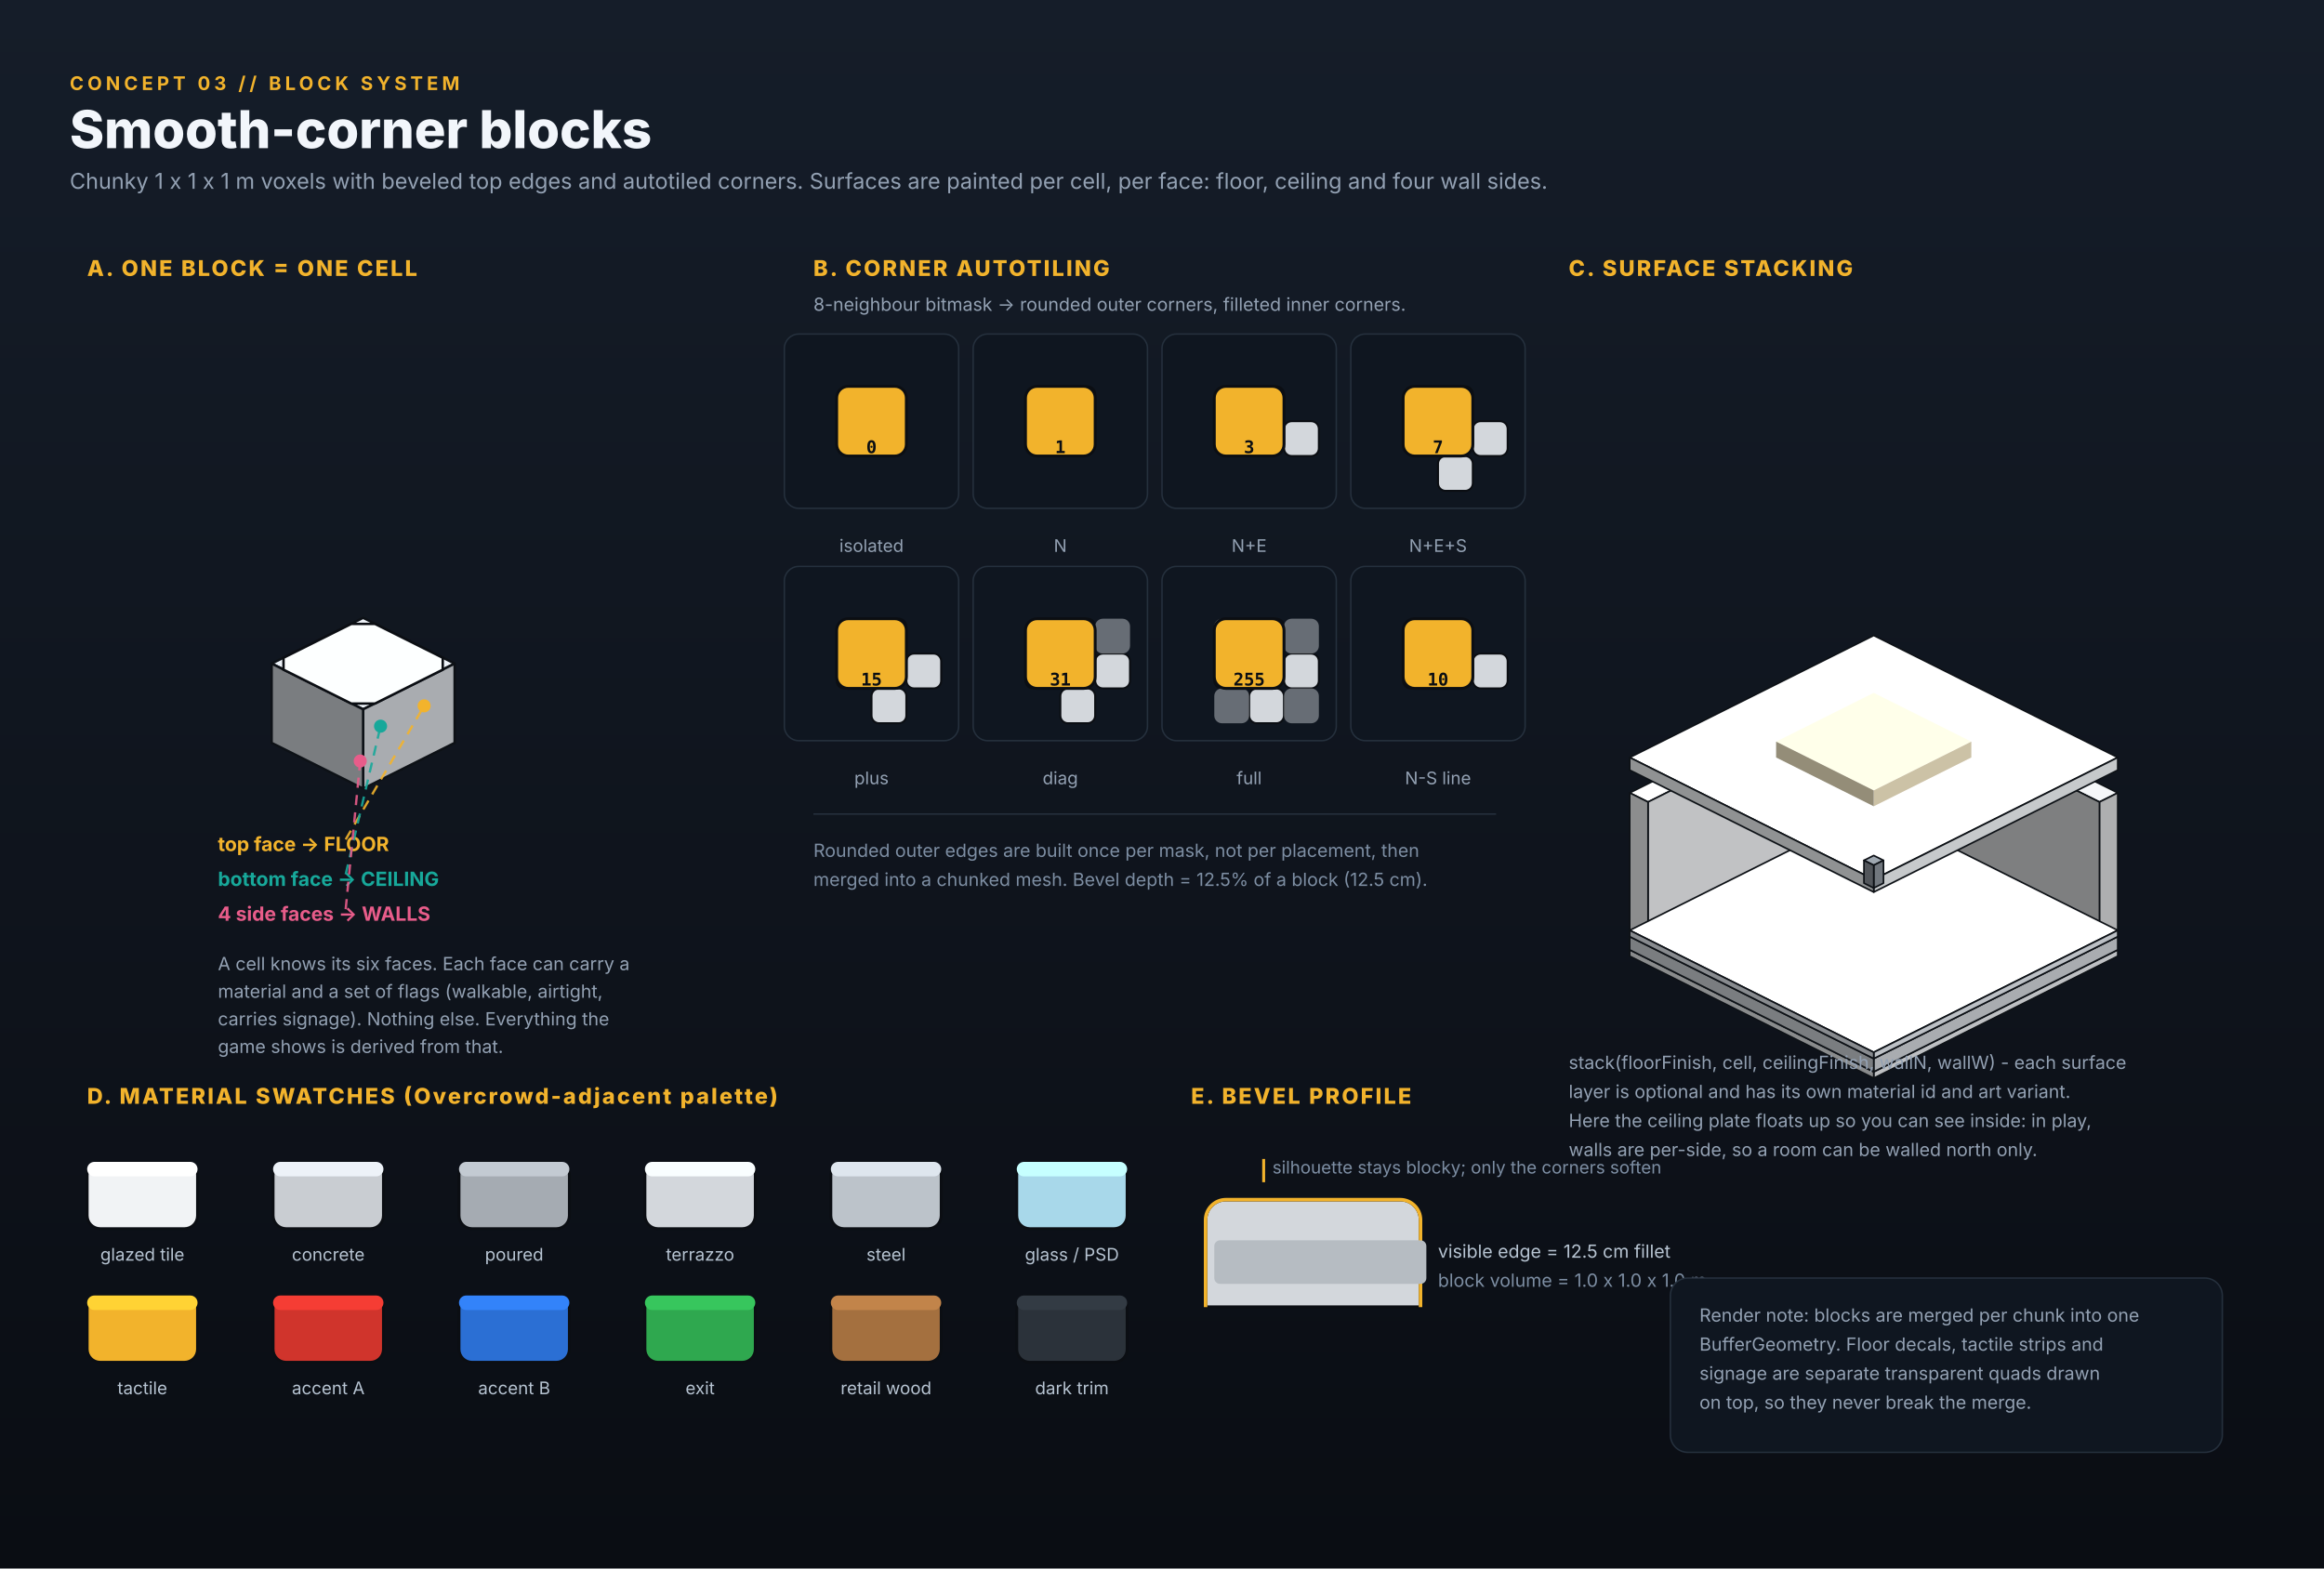
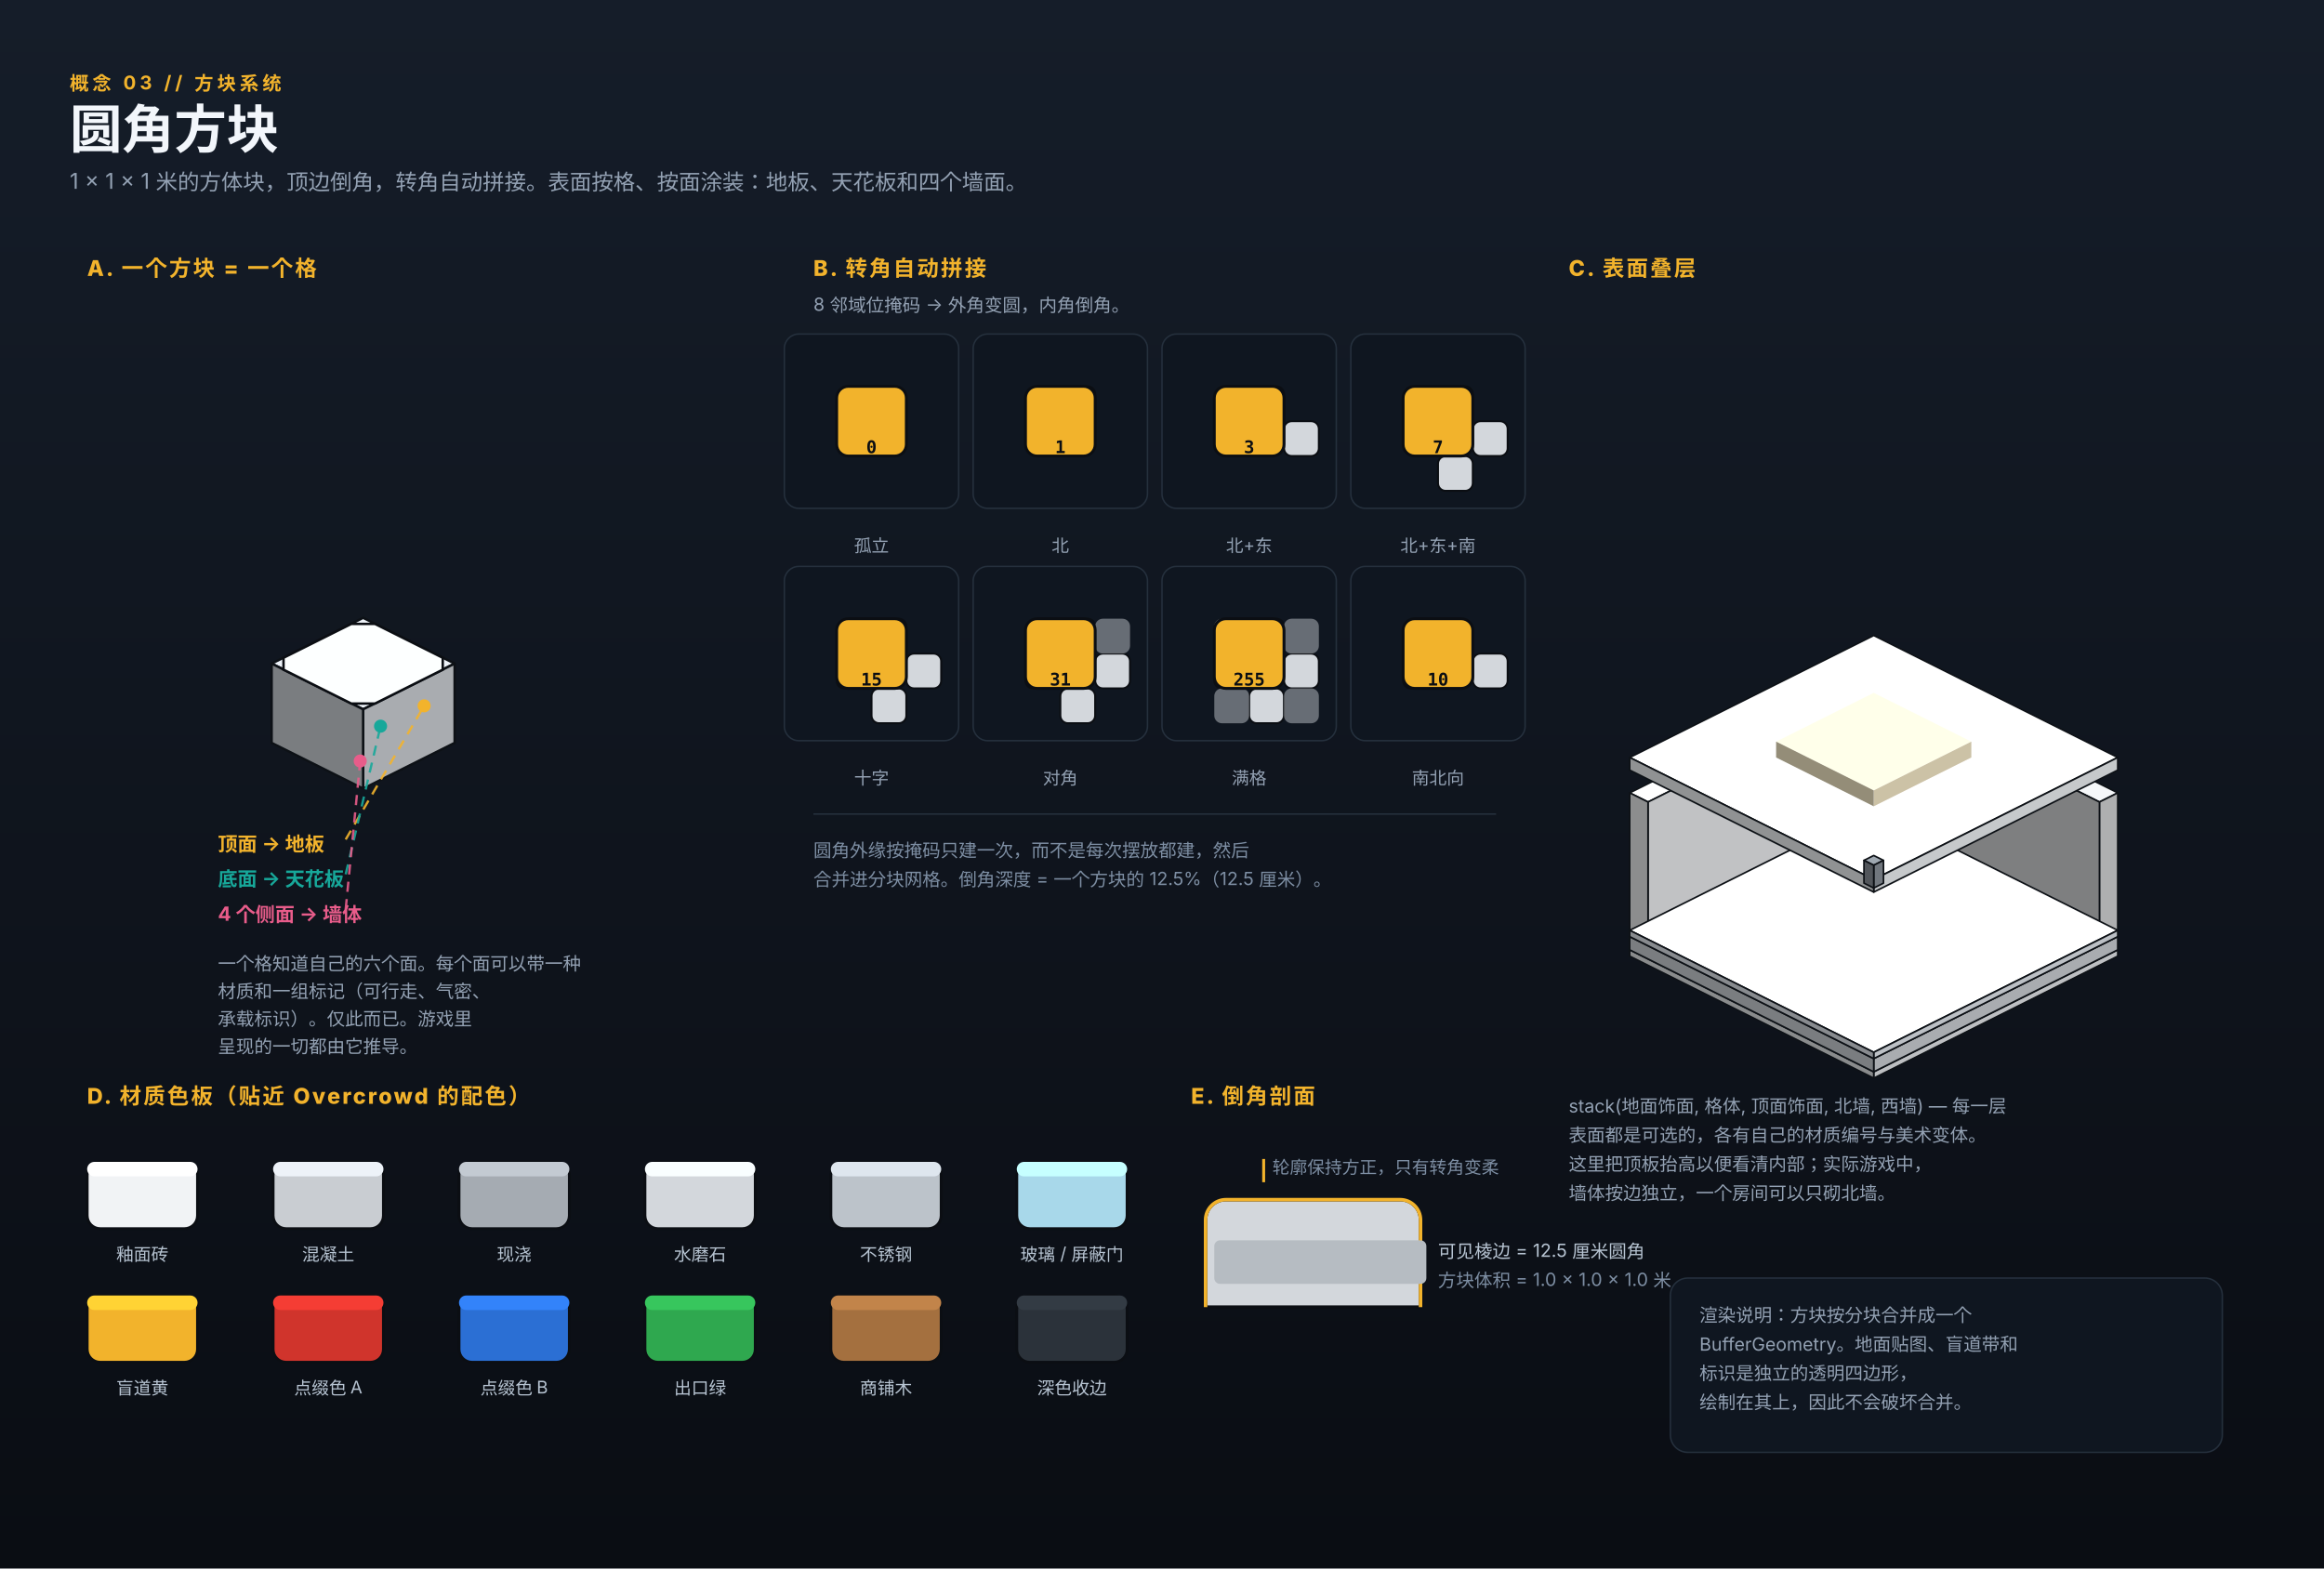
<svg xmlns="http://www.w3.org/2000/svg" viewBox="0 0 1600 1080" width="1600" height="1080" font-family="Inter,'Noto Sans SC','Source Han Sans SC','Microsoft YaHei','PingFang SC','Hiragino Sans GB',Segoe UI,Helvetica,Arial,sans-serif">
  <defs>
    <g id="person">
      <ellipse cx="0" cy="1" rx="11" ry="5" fill="#000" opacity=".32" />
      <rect x="-7.5" y="-30" width="15" height="31" rx="6.5" fill="currentColor" />
      <rect x="-7.5" y="-30" width="15" height="31" rx="6.5" fill="#000" opacity=".16" />
      <circle cx="0" cy="-36" r="7.4" fill="#c98d63" />
      <path d="M-7.6 -38 a7.6 7.6 0 0 1 15.2 0 z" fill="#22272f" />
    </g>
    <g id="personBag">
      <use href="#person" />
      <rect x="9" y="-21" width="12" height="16" rx="3" fill="#f2b32c" stroke="#0b0e13" stroke-width="1.2" />
    </g>
    <g id="personSeat">
      <ellipse cx="0" cy="1" rx="11" ry="5" fill="#000" opacity=".3" />
      <rect x="-8" y="-21" width="16" height="22" rx="7" fill="currentColor" />
      <rect x="-8" y="-21" width="16" height="22" rx="7" fill="#000" opacity=".2" />
      <circle cx="0" cy="-27" r="7.4" fill="#c98d63" />
      <path d="M-7.6 -29 a7.6 7.6 0 0 1 15.2 0 z" fill="#22272f" />
    </g>
    <pattern id="soilHatch" width="18" height="18" patternTransform="rotate(45)" patternUnits="userSpaceOnUse">
      <rect width="18" height="18" fill="#3b3229" />
      <line x1="0" y1="0" x2="0" y2="18" stroke="#4a4034" stroke-width="4" />
    </pattern>
    <linearGradient id="sheetBg" x1="0" y1="0" x2="0" y2="1">
      <stop offset="0" stop-color="#151d29" />
      <stop offset="1" stop-color="#0a0d13" />
    </linearGradient>
    <radialGradient id="glow" cx=".5" cy=".42" r=".62">
      <stop offset="0" stop-color="#2b3a52" stop-opacity=".8" />
      <stop offset="1" stop-color="#0c1017" stop-opacity="0" />
    </radialGradient>
    <filter id="soft" x="-50%" y="-50%" width="200%" height="200%">
      <feGaussianBlur stdDeviation="16" />
    </filter>
    <filter id="blur6" x="-50%" y="-50%" width="200%" height="200%">
      <feGaussianBlur stdDeviation="6" />
    </filter>
  </defs>
  <rect width="1600" height="1080" fill="url(#sheetBg)" />
-   <text x="48" y="62" fill="#f2b32c" font-size="13" font-weight="700" letter-spacing="2.6">CONCEPT 03 // BLOCK SYSTEM</text>
-   <text x="48" y="102" fill="#f2f6fb" font-size="36" font-weight="800">Smooth-corner blocks</text>
-   <text x="48" y="130" fill="#93a1b3" font-size="15">Chunky 1 x 1 x 1 m voxels with beveled top edges and autotiled corners. Surfaces are painted per cell, per face: floor, ceiling and four wall sides.</text>
-   <text x="60" y="190" fill="#f2b32c" font-size="15" font-weight="800" letter-spacing="1.4">A.  ONE BLOCK = ONE CELL</text>
+   <text x="48" y="62" fill="#f2b32c" font-size="13" font-weight="700" letter-spacing="2.6">概念 03 // 方块系统</text>
+   <text x="48" y="102" fill="#f2f6fb" font-size="36" font-weight="800">圆角方块</text>
+   <text x="48" y="130" fill="#93a1b3" font-size="15">1 × 1 × 1 米的方体块，顶边倒角，转角自动拼接。表面按格、按面涂装：地板、天花板和四个墙面。</text>
+   <text x="60" y="190" fill="#f2b32c" font-size="15" font-weight="800" letter-spacing="1.4">A.  一个方块 = 一个格</text>
  <g transform="translate(250,480) scale(2.1)">
    <polygon points="0,-26 30,-11 0,4 -30,-11" fill="rgb(238,243,249)" stroke="#0d1116" stroke-width="0.8" stroke-linejoin="round" />
    <polygon points="30,15 0,30 0,4 30,-11" fill="rgb(169,172,176)" stroke="#0d1116" stroke-width="0.8" stroke-linejoin="round" />
    <polygon points="-30,15 0,30 0,4 -30,-11" fill="rgb(122,125,128)" stroke="#0d1116" stroke-width="0.8" stroke-linejoin="round" />
    <polygon points="3.9,-24 26.1,-12.9 26.1,-9 3.9,2.1 -3.9,2.1 -26.1,-9 -26.1,-12.9 -3.9,-24" fill="rgb(253,255,255)" stroke="#0b0e13" stroke-width="0.8" />
  </g>
-   <text x="150" y="586" fill="#f2b32c" font-size="13.5" font-weight="700">top face   -&gt;   FLOOR</text>
-   <text x="150" y="610" fill="#17a89a" font-size="13.5" font-weight="700">bottom face   -&gt;   CEILING</text>
-   <text x="150" y="634" fill="#e85c8a" font-size="13.5" font-weight="700">4 side faces   -&gt;   WALLS</text>
+   <text x="150" y="586" fill="#f2b32c" font-size="13.5" font-weight="700">顶面  →  地板</text>
+   <text x="150" y="610" fill="#17a89a" font-size="13.5" font-weight="700">底面  →  天花板</text>
+   <text x="150" y="634" fill="#e85c8a" font-size="13.5" font-weight="700">4 个侧面  →  墙体</text>
  <path d="M238,578 L292,486" stroke="#f2b32c" stroke-width="1.6" stroke-dasharray="7 5" opacity=".9" fill="none" />
  <circle cx="292" cy="486" r="4.5" fill="#f2b32c" />
  <path d="M238,602 L262,500" stroke="#17a89a" stroke-width="1.6" stroke-dasharray="7 5" opacity=".9" fill="none" />
  <circle cx="262" cy="500" r="4.5" fill="#17a89a" />
  <path d="M238,626 L248,524" stroke="#e85c8a" stroke-width="1.6" stroke-dasharray="7 5" opacity=".9" fill="none" />
  <circle cx="248" cy="524" r="4.5" fill="#e85c8a" />
-   <text x="150" y="668" fill="#93a1b3" font-size="12.5">A cell knows its six faces. Each face can carry a</text>
-   <text x="150" y="687" fill="#93a1b3" font-size="12.5">material and a set of flags (walkable, airtight,</text>
-   <text x="150" y="706" fill="#93a1b3" font-size="12.5">carries signage). Nothing else. Everything the</text>
-   <text x="150" y="725" fill="#93a1b3" font-size="12.5">game shows is derived from that.</text>
-   <text x="560" y="190" fill="#f2b32c" font-size="15" font-weight="800" letter-spacing="1.4">B.  CORNER AUTOTILING</text>
-   <text x="560" y="214" fill="#93a1b3" font-size="12.5">8-neighbour bitmask -&gt; rounded outer corners, filleted inner corners.</text>
+   <text x="150" y="668" fill="#93a1b3" font-size="12.5">一个格知道自己的六个面。每个面可以带一种</text>
+   <text x="150" y="687" fill="#93a1b3" font-size="12.5">材质和一组标记（可行走、气密、</text>
+   <text x="150" y="706" fill="#93a1b3" font-size="12.5">承载标识）。仅此而已。游戏里</text>
+   <text x="150" y="725" fill="#93a1b3" font-size="12.5">呈现的一切都由它推导。</text>
+   <text x="560" y="190" fill="#f2b32c" font-size="15" font-weight="800" letter-spacing="1.4">B.  转角自动拼接</text>
+   <text x="560" y="214" fill="#93a1b3" font-size="12.5">8 邻域位掩码 → 外角变圆，内角倒角。</text>
  <rect x="540" y="230" width="120" height="120" rx="10" fill="#0f1620" stroke="#25303d" />
  <rect x="576" y="266" width="48" height="48" rx="8" fill="#f2b32c" stroke="#0b0e13" stroke-width="2" />
  <text x="600" y="312" fill="#0b0e13" font-size="12" font-weight="800" font-family="ui-monospace,Consolas,monospace" text-anchor="middle">0</text>
-   <text x="600" y="380" fill="#93a1b3" font-size="12" text-anchor="middle">isolated</text>
+   <text x="600" y="380" fill="#93a1b3" font-size="12" text-anchor="middle">孤立</text>
  <rect x="670" y="230" width="120" height="120" rx="10" fill="#0f1620" stroke="#25303d" />
  <rect x="730" y="266" width="24" height="24" rx="5.28" fill="#d3d7dc" stroke="#0b0e13" stroke-width="1.4" />
  <rect x="706" y="266" width="48" height="48" rx="8" fill="#f2b32c" stroke="#0b0e13" stroke-width="2" />
  <text x="730" y="312" fill="#0b0e13" font-size="12" font-weight="800" font-family="ui-monospace,Consolas,monospace" text-anchor="middle">1</text>
-   <text x="730" y="380" fill="#93a1b3" font-size="12" text-anchor="middle">N</text>
+   <text x="730" y="380" fill="#93a1b3" font-size="12" text-anchor="middle">北</text>
  <rect x="800" y="230" width="120" height="120" rx="10" fill="#0f1620" stroke="#25303d" />
  <rect x="860" y="266" width="24" height="24" rx="5.28" fill="#d3d7dc" stroke="#0b0e13" stroke-width="1.4" />
  <rect x="884" y="290" width="24" height="24" rx="5.28" fill="#d3d7dc" stroke="#0b0e13" stroke-width="1.4" />
  <rect x="836" y="266" width="48" height="48" rx="8" fill="#f2b32c" stroke="#0b0e13" stroke-width="2" />
  <text x="860" y="312" fill="#0b0e13" font-size="12" font-weight="800" font-family="ui-monospace,Consolas,monospace" text-anchor="middle">3</text>
-   <text x="860" y="380" fill="#93a1b3" font-size="12" text-anchor="middle">N+E</text>
+   <text x="860" y="380" fill="#93a1b3" font-size="12" text-anchor="middle">北+东</text>
  <rect x="930" y="230" width="120" height="120" rx="10" fill="#0f1620" stroke="#25303d" />
  <rect x="990" y="266" width="24" height="24" rx="5.28" fill="#d3d7dc" stroke="#0b0e13" stroke-width="1.4" />
  <rect x="1014" y="290" width="24" height="24" rx="5.28" fill="#d3d7dc" stroke="#0b0e13" stroke-width="1.4" />
  <rect x="990" y="314" width="24" height="24" rx="5.28" fill="#d3d7dc" stroke="#0b0e13" stroke-width="1.4" />
  <rect x="966" y="266" width="48" height="48" rx="8" fill="#f2b32c" stroke="#0b0e13" stroke-width="2" />
  <text x="990" y="312" fill="#0b0e13" font-size="12" font-weight="800" font-family="ui-monospace,Consolas,monospace" text-anchor="middle">7</text>
-   <text x="990" y="380" fill="#93a1b3" font-size="12" text-anchor="middle">N+E+S</text>
+   <text x="990" y="380" fill="#93a1b3" font-size="12" text-anchor="middle">北+东+南</text>
  <rect x="540" y="390" width="120" height="120" rx="10" fill="#0f1620" stroke="#25303d" />
  <rect x="600" y="426" width="24" height="24" rx="5.28" fill="#d3d7dc" stroke="#0b0e13" stroke-width="1.4" />
  <rect x="624" y="450" width="24" height="24" rx="5.28" fill="#d3d7dc" stroke="#0b0e13" stroke-width="1.4" />
  <rect x="600" y="474" width="24" height="24" rx="5.28" fill="#d3d7dc" stroke="#0b0e13" stroke-width="1.4" />
  <rect x="576" y="450" width="24" height="24" rx="5.28" fill="#d3d7dc" stroke="#0b0e13" stroke-width="1.4" />
  <rect x="576" y="426" width="48" height="48" rx="8" fill="#f2b32c" stroke="#0b0e13" stroke-width="2" />
  <text x="600" y="472" fill="#0b0e13" font-size="12" font-weight="800" font-family="ui-monospace,Consolas,monospace" text-anchor="middle">15</text>
-   <text x="600" y="540" fill="#93a1b3" font-size="12" text-anchor="middle">plus</text>
+   <text x="600" y="540" fill="#93a1b3" font-size="12" text-anchor="middle">十字</text>
  <rect x="670" y="390" width="120" height="120" rx="10" fill="#0f1620" stroke="#25303d" />
  <rect x="730" y="426" width="24" height="24" rx="5.28" fill="#d3d7dc" stroke="#0b0e13" stroke-width="1.4" />
  <rect x="754" y="450" width="24" height="24" rx="5.28" fill="#d3d7dc" stroke="#0b0e13" stroke-width="1.4" />
  <rect x="730" y="474" width="24" height="24" rx="5.28" fill="#d3d7dc" stroke="#0b0e13" stroke-width="1.4" />
  <rect x="706" y="450" width="24" height="24" rx="5.28" fill="#d3d7dc" stroke="#0b0e13" stroke-width="1.4" />
  <rect x="754" y="426" width="24" height="24" rx="5.28" fill="#d3d7dc" opacity=".45" stroke="none" />
  <rect x="706" y="426" width="48" height="48" rx="8" fill="#f2b32c" stroke="#0b0e13" stroke-width="2" />
  <text x="730" y="472" fill="#0b0e13" font-size="12" font-weight="800" font-family="ui-monospace,Consolas,monospace" text-anchor="middle">31</text>
-   <text x="730" y="540" fill="#93a1b3" font-size="12" text-anchor="middle">diag</text>
+   <text x="730" y="540" fill="#93a1b3" font-size="12" text-anchor="middle">对角</text>
  <rect x="800" y="390" width="120" height="120" rx="10" fill="#0f1620" stroke="#25303d" />
  <rect x="860" y="426" width="24" height="24" rx="5.28" fill="#d3d7dc" stroke="#0b0e13" stroke-width="1.4" />
  <rect x="884" y="450" width="24" height="24" rx="5.28" fill="#d3d7dc" stroke="#0b0e13" stroke-width="1.4" />
  <rect x="860" y="474" width="24" height="24" rx="5.28" fill="#d3d7dc" stroke="#0b0e13" stroke-width="1.4" />
  <rect x="836" y="450" width="24" height="24" rx="5.28" fill="#d3d7dc" stroke="#0b0e13" stroke-width="1.4" />
  <rect x="884" y="426" width="24" height="24" rx="5.28" fill="#d3d7dc" opacity=".45" stroke="none" />
  <rect x="884" y="474" width="24" height="24" rx="5.28" fill="#d3d7dc" opacity=".45" stroke="none" />
  <rect x="836" y="474" width="24" height="24" rx="5.28" fill="#d3d7dc" opacity=".45" stroke="none" />
  <rect x="836" y="426" width="24" height="24" rx="5.28" fill="#d3d7dc" opacity=".45" stroke="none" />
  <rect x="836" y="426" width="48" height="48" rx="8" fill="#f2b32c" stroke="#0b0e13" stroke-width="2" />
  <text x="860" y="472" fill="#0b0e13" font-size="12" font-weight="800" font-family="ui-monospace,Consolas,monospace" text-anchor="middle">255</text>
-   <text x="860" y="540" fill="#93a1b3" font-size="12" text-anchor="middle">full</text>
+   <text x="860" y="540" fill="#93a1b3" font-size="12" text-anchor="middle">满格</text>
  <rect x="930" y="390" width="120" height="120" rx="10" fill="#0f1620" stroke="#25303d" />
  <rect x="1014" y="450" width="24" height="24" rx="5.28" fill="#d3d7dc" stroke="#0b0e13" stroke-width="1.4" />
  <rect x="966" y="450" width="24" height="24" rx="5.28" fill="#d3d7dc" stroke="#0b0e13" stroke-width="1.4" />
  <rect x="966" y="426" width="48" height="48" rx="8" fill="#f2b32c" stroke="#0b0e13" stroke-width="2" />
  <text x="990" y="472" fill="#0b0e13" font-size="12" font-weight="800" font-family="ui-monospace,Consolas,monospace" text-anchor="middle">10</text>
-   <text x="990" y="540" fill="#93a1b3" font-size="12" text-anchor="middle">N-S line</text>
+   <text x="990" y="540" fill="#93a1b3" font-size="12" text-anchor="middle">南北向</text>
  <rect x="560" y="560" width="470" height="1" fill="#25303d" />
-   <text x="560" y="590" fill="#7d8ea3" font-size="12.5">Rounded outer edges are built once per mask, not per placement, then</text>
-   <text x="560" y="610" fill="#7d8ea3" font-size="12.5">merged into a chunked mesh. Bevel depth = 12.5% of a block (12.5 cm).</text>
-   <text x="1080" y="190" fill="#f2b32c" font-size="15" font-weight="800" letter-spacing="1.4">C.  SURFACE STACKING</text>
+   <text x="560" y="590" fill="#7d8ea3" font-size="12.5">圆角外缘按掩码只建一次，而不是每次摆放都建，然后</text>
+   <text x="560" y="610" fill="#7d8ea3" font-size="12.5">合并进分块网格。倒角深度 = 一个方块的 12.5%（12.5 厘米）。</text>
+   <text x="1080" y="190" fill="#f2b32c" font-size="15" font-weight="800" letter-spacing="1.4">C.  表面叠层</text>
  <g transform="translate(1290,570) scale(1.4)">
    <polygon points="0,-77.2 9,-72.7 -111,-12.7 -120,-17.2" fill="rgb(255,255,255)" stroke="#0d1116" stroke-width="0.8" stroke-linejoin="round" />
    <polygon points="9,-5.1 -111,54.9 -111,-12.7 9,-72.7" fill="rgb(193,194,196)" stroke="#0d1116" stroke-width="0.8" stroke-linejoin="round" />
    <polygon points="-120,50.4 -111,54.9 -111,-12.7 -120,-17.2" fill="rgb(140,141,142)" stroke="#0d1116" stroke-width="0.8" stroke-linejoin="round" />
    <polygon points="9,-72.7 120,-17.2 111,-12.7 0,-68.2" fill="rgb(245,247,249)" stroke="#0d1116" stroke-width="0.8" stroke-linejoin="round" />
    <polygon points="120,50.4 111,54.9 111,-12.7 120,-17.2" fill="rgb(174,175,176)" stroke="#0d1116" stroke-width="0.8" stroke-linejoin="round" />
    <polygon points="0,-0.6 111,54.9 111,-12.7 0,-68.2" fill="rgb(126,127,128)" stroke="#0d1116" stroke-width="0.8" stroke-linejoin="round" />
    <polygon points="0,0 120,60 0,120 -120,60" fill="rgb(255,255,255)" stroke="#0d1116" stroke-width="0.8" stroke-linejoin="round" />
    <polygon points="120,63.1 0,123.1 0,120 120,60" fill="rgb(189,191,194)" stroke="#0d1116" stroke-width="0.8" stroke-linejoin="round" />
    <polygon points="-120,63.1 0,123.1 0,120 -120,60" fill="rgb(137,139,140)" stroke="#0d1116" stroke-width="0.8" stroke-linejoin="round" />
    <polygon points="0,-6.5 120,53.5 0,113.5 -120,53.5" fill="rgb(238,243,249)" stroke="#0d1116" stroke-width="0.8" stroke-linejoin="round" />
    <polygon points="120,60 0,120 0,113.5 120,53.5" fill="rgb(169,172,176)" stroke="#0d1116" stroke-width="0.8" stroke-linejoin="round" />
    <polygon points="-120,60 0,120 0,113.5 -120,53.5" fill="rgb(122,125,128)" stroke="#0d1116" stroke-width="0.8" stroke-linejoin="round" />
    <polygon points="0,-70.4 4.8,-68 0,-65.6 -4.8,-68" fill="rgb(159,168,177)" stroke="#0d1116" stroke-width="0.8" stroke-linejoin="round" />
    <polygon points="4.8,-56.8 0,-54.4 0,-65.6 4.8,-68" fill="rgb(113,119,126)" stroke="#0d1116" stroke-width="0.8" stroke-linejoin="round" />
    <polygon points="-4.8,-56.8 0,-54.4 0,-65.6 -4.8,-68" fill="rgb(82,86,91)" stroke="#0d1116" stroke-width="0.8" stroke-linejoin="round" />
    <polygon points="0,-9.6 120,50.4 0,110.4 -120,50.4" fill="rgb(255,255,255)" stroke="#0d1116" stroke-width="0.8" stroke-linejoin="round" />
    <polygon points="120,53.5 0,113.5 0,110.4 120,50.4" fill="rgb(188,192,197)" stroke="#0d1116" stroke-width="0.8" stroke-linejoin="round" />
    <polygon points="-120,53.5 0,113.5 0,110.4 -120,50.4" fill="rgb(136,139,143)" stroke="#0d1116" stroke-width="0.8" stroke-linejoin="round" />
    <polygon points="84,-28.4 88.8,-26 84,-23.6 79.2,-26" fill="rgb(159,168,177)" stroke="#0d1116" stroke-width="0.8" stroke-linejoin="round" />
    <polygon points="88.8,-14.8 84,-12.4 84,-23.6 88.8,-26" fill="rgb(113,119,126)" stroke="#0d1116" stroke-width="0.8" stroke-linejoin="round" />
    <polygon points="79.2,-14.8 84,-12.4 84,-23.6 79.2,-26" fill="rgb(82,86,91)" stroke="#0d1116" stroke-width="0.8" stroke-linejoin="round" />
    <polygon points="-84,-28.4 -79.2,-26 -84,-23.6 -88.8,-26" fill="rgb(159,168,177)" stroke="#0d1116" stroke-width="0.8" stroke-linejoin="round" />
    <polygon points="-79.2,-14.8 -84,-12.4 -84,-23.6 -79.2,-26" fill="rgb(113,119,126)" stroke="#0d1116" stroke-width="0.8" stroke-linejoin="round" />
    <polygon points="-88.8,-14.8 -84,-12.4 -84,-23.6 -88.8,-26" fill="rgb(82,86,91)" stroke="#0d1116" stroke-width="0.8" stroke-linejoin="round" />
    <polygon points="0,-94.6 120,-34.6 0,25.4 -120,-34.6" fill="rgb(255,255,255)" stroke="#0d1116" stroke-width="0.8" stroke-linejoin="round" />
    <polygon points="120,-28.4 0,31.6 0,25.4 120,-34.6" fill="rgb(198,201,203)" stroke="#0d1116" stroke-width="0.8" stroke-linejoin="round" />
    <polygon points="-120,-28.4 0,31.6 0,25.4 -120,-34.6" fill="rgb(144,146,147)" stroke="#0d1116" stroke-width="0.8" stroke-linejoin="round" />
    <polygon points="0,-66.4 48,-42.4 0,-18.4 -48,-42.4" fill="rgb(255,255,234)" stroke="#0d1116" stroke-width="0" stroke-linejoin="round" />
    <polygon points="48,-34.6 0,-10.6 0,-18.4 48,-42.4" fill="rgb(204,194,166)" stroke="#0d1116" stroke-width="0" stroke-linejoin="round" />
    <polygon points="-48,-34.6 0,-10.6 0,-18.4 -48,-42.4" fill="rgb(148,141,120)" stroke="#0d1116" stroke-width="0" stroke-linejoin="round" />
    <polygon points="0,13.6 4.8,16 0,18.4 -4.8,16" fill="rgb(159,168,177)" stroke="#0d1116" stroke-width="0.8" stroke-linejoin="round" />
    <polygon points="4.8,27.2 0,29.6 0,18.4 4.8,16" fill="rgb(113,119,126)" stroke="#0d1116" stroke-width="0.8" stroke-linejoin="round" />
    <polygon points="-4.8,27.2 0,29.6 0,18.4 -4.8,16" fill="rgb(82,86,91)" stroke="#0d1116" stroke-width="0.8" stroke-linejoin="round" />
  </g>
-   <text x="1080" y="736" fill="#93a1b3" font-size="12.5">stack(floorFinish, cell, ceilingFinish, wallN, wallW)  -  each surface</text>
-   <text x="1080" y="756" fill="#93a1b3" font-size="12.5">layer is optional and has its own material id and art variant.</text>
-   <text x="1080" y="776" fill="#93a1b3" font-size="12.5">Here the ceiling plate floats up so you can see inside: in play,</text>
-   <text x="1080" y="796" fill="#93a1b3" font-size="12.5">walls are per-side, so a room can be walled north only.</text>
-   <text x="60" y="760" fill="#f2b32c" font-size="15" font-weight="800" letter-spacing="1.4">D.  MATERIAL SWATCHES  (Overcrowd-adjacent palette)</text>
+   <text x="1080" y="766" fill="#93a1b3" font-size="12.5">stack(地面饰面, 格体, 顶面饰面, 北墙, 西墙)  —  每一层</text>
+   <text x="1080" y="786" fill="#93a1b3" font-size="12.5">表面都是可选的，各有自己的材质编号与美术变体。</text>
+   <text x="1080" y="806" fill="#93a1b3" font-size="12.5">这里把顶板抬高以便看清内部；实际游戏中，</text>
+   <text x="1080" y="826" fill="#93a1b3" font-size="12.5">墙体按边独立，一个房间可以只砌北墙。</text>
+   <text x="60" y="760" fill="#f2b32c" font-size="15" font-weight="800" letter-spacing="1.4">D.  材质色板（贴近 Overcrowd 的配色）</text>
  <rect x="60" y="800" width="76" height="46" rx="9" fill="#f1f3f5" stroke="#0b0e13" stroke-width="2" />
  <rect x="60" y="800" width="76" height="10" rx="5" fill="rgb(255,255,255)" />
-   <text x="98" y="868" fill="#b7c4d2" font-size="12" text-anchor="middle">glazed tile</text>
+   <text x="98" y="868" fill="#b7c4d2" font-size="12" text-anchor="middle">釉面砖</text>
  <rect x="188" y="800" width="76" height="46" rx="9" fill="#c9cdd2" stroke="#0b0e13" stroke-width="2" />
  <rect x="188" y="800" width="76" height="10" rx="5" fill="rgb(237,242,248)" />
-   <text x="226" y="868" fill="#b7c4d2" font-size="12" text-anchor="middle">concrete</text>
+   <text x="226" y="868" fill="#b7c4d2" font-size="12" text-anchor="middle">混凝土</text>
  <rect x="316" y="800" width="76" height="46" rx="9" fill="#a5abb2" stroke="#0b0e13" stroke-width="2" />
  <rect x="316" y="800" width="76" height="10" rx="5" fill="rgb(195,202,210)" />
-   <text x="354" y="868" fill="#b7c4d2" font-size="12" text-anchor="middle">poured</text>
+   <text x="354" y="868" fill="#b7c4d2" font-size="12" text-anchor="middle">现浇</text>
  <rect x="444" y="800" width="76" height="46" rx="9" fill="#d3d7dc" stroke="#0b0e13" stroke-width="2" />
  <rect x="444" y="800" width="76" height="10" rx="5" fill="rgb(249,254,255)" />
-   <text x="482" y="868" fill="#b7c4d2" font-size="12" text-anchor="middle">terrazzo</text>
+   <text x="482" y="868" fill="#b7c4d2" font-size="12" text-anchor="middle">水磨石</text>
  <rect x="572" y="800" width="76" height="46" rx="9" fill="#bcc3ca" stroke="#0b0e13" stroke-width="2" />
  <rect x="572" y="800" width="76" height="10" rx="5" fill="rgb(222,230,238)" />
-   <text x="610" y="868" fill="#b7c4d2" font-size="12" text-anchor="middle">steel</text>
+   <text x="610" y="868" fill="#b7c4d2" font-size="12" text-anchor="middle">不锈钢</text>
  <rect x="700" y="800" width="76" height="46" rx="9" fill="#a8d8ea" stroke="#0b0e13" stroke-width="2" />
  <rect x="700" y="800" width="76" height="10" rx="5" fill="rgb(198,255,255)" />
-   <text x="738" y="868" fill="#b7c4d2" font-size="12" text-anchor="middle">glass / PSD</text>
+   <text x="738" y="868" fill="#b7c4d2" font-size="12" text-anchor="middle">玻璃 / 屏蔽门</text>
  <rect x="60" y="892" width="76" height="46" rx="9" fill="#f2b32c" stroke="#0b0e13" stroke-width="2" />
  <rect x="60" y="892" width="76" height="10" rx="5" fill="rgb(255,211,52)" />
-   <text x="98" y="960" fill="#b7c4d2" font-size="12" text-anchor="middle">tactile</text>
+   <text x="98" y="960" fill="#b7c4d2" font-size="12" text-anchor="middle">盲道黄</text>
  <rect x="188" y="892" width="76" height="46" rx="9" fill="#d0342c" stroke="#0b0e13" stroke-width="2" />
  <rect x="188" y="892" width="76" height="10" rx="5" fill="rgb(245,61,52)" />
-   <text x="226" y="960" fill="#b7c4d2" font-size="12" text-anchor="middle">accent A</text>
+   <text x="226" y="960" fill="#b7c4d2" font-size="12" text-anchor="middle">点缀色 A</text>
  <rect x="316" y="892" width="76" height="46" rx="9" fill="#2b6fd4" stroke="#0b0e13" stroke-width="2" />
  <rect x="316" y="892" width="76" height="10" rx="5" fill="rgb(51,131,250)" />
-   <text x="354" y="960" fill="#b7c4d2" font-size="12" text-anchor="middle">accent B</text>
+   <text x="354" y="960" fill="#b7c4d2" font-size="12" text-anchor="middle">点缀色 B</text>
  <rect x="444" y="892" width="76" height="46" rx="9" fill="#2fa84f" stroke="#0b0e13" stroke-width="2" />
  <rect x="444" y="892" width="76" height="10" rx="5" fill="rgb(55,198,93)" />
-   <text x="482" y="960" fill="#b7c4d2" font-size="12" text-anchor="middle">exit</text>
+   <text x="482" y="960" fill="#b7c4d2" font-size="12" text-anchor="middle">出口绿</text>
  <rect x="572" y="892" width="76" height="46" rx="9" fill="#a4703f" stroke="#0b0e13" stroke-width="2" />
  <rect x="572" y="892" width="76" height="10" rx="5" fill="rgb(194,132,74)" />
-   <text x="610" y="960" fill="#b7c4d2" font-size="12" text-anchor="middle">retail wood</text>
+   <text x="610" y="960" fill="#b7c4d2" font-size="12" text-anchor="middle">商铺木</text>
  <rect x="700" y="892" width="76" height="46" rx="9" fill="#2b323a" stroke="#0b0e13" stroke-width="2" />
  <rect x="700" y="892" width="76" height="10" rx="5" fill="rgb(51,59,68)" />
-   <text x="738" y="960" fill="#b7c4d2" font-size="12" text-anchor="middle">dark trim</text>
-   <text x="820" y="760" fill="#f2b32c" font-size="15" font-weight="800" letter-spacing="1.4">E.  BEVEL PROFILE</text>
+   <text x="738" y="960" fill="#b7c4d2" font-size="12" text-anchor="middle">深色收边</text>
+   <text x="820" y="760" fill="#f2b32c" font-size="15" font-weight="800" letter-spacing="1.4">E.  倒角剖面</text>
  <path d="M830,900 l0,-60 a14,14 0 0 1 14,-14 l120,0 a14,14 0 0 1 14,14 l0,60 z" fill="#d3d7dc" stroke="#0b0e13" stroke-width="2.4" />
  <path d="M830,900 l0,-60 a14,14 0 0 1 14,-14 l120,0 a14,14 0 0 1 14,14 l0,60" fill="none" stroke="#f2b32c" stroke-width="2.4" />
  <rect x="836" y="854" width="146" height="30" rx="4" fill="#b6bcc2" />
-   <text x="990" y="866" fill="#b7c4d2" font-size="12.5">visible edge = 12.5 cm fillet</text>
-   <text x="990" y="886" fill="#7d8ea3" font-size="12.5">block volume = 1.0 x 1.0 x 1.0 m</text>
+   <text x="990" y="866" fill="#b7c4d2" font-size="12.5">可见棱边 = 12.5 厘米圆角</text>
+   <text x="990" y="886" fill="#7d8ea3" font-size="12.5">方块体积 = 1.0 × 1.0 × 1.0 米</text>
  <path d="M870,814 l0,-16" stroke="#f2b32c" stroke-width="2" />
-   <text x="876" y="808" fill="#7d8ea3" font-size="12">silhouette stays blocky; only the corners soften</text>
+   <text x="876" y="808" fill="#7d8ea3" font-size="12">轮廓保持方正，只有转角变柔</text>
  <rect x="1150" y="880" width="380" height="120" rx="12" fill="#0f1620" stroke="#25303d" />
-   <text x="1170" y="910" fill="#93a1b3" font-size="12.5">Render note: blocks are merged per chunk into one</text>
-   <text x="1170" y="930" fill="#93a1b3" font-size="12.5">BufferGeometry. Floor decals, tactile strips and</text>
-   <text x="1170" y="950" fill="#93a1b3" font-size="12.5">signage are separate transparent quads drawn</text>
-   <text x="1170" y="970" fill="#93a1b3" font-size="12.5">on top, so they never break the merge.</text>
+   <text x="1170" y="910" fill="#93a1b3" font-size="12.5">渲染说明：方块按分块合并成一个</text>
+   <text x="1170" y="930" fill="#93a1b3" font-size="12.5">BufferGeometry。地面贴图、盲道带和</text>
+   <text x="1170" y="950" fill="#93a1b3" font-size="12.5">标识是独立的透明四边形，</text>
+   <text x="1170" y="970" fill="#93a1b3" font-size="12.5">绘制在其上，因此不会破坏合并。</text>
</svg>
